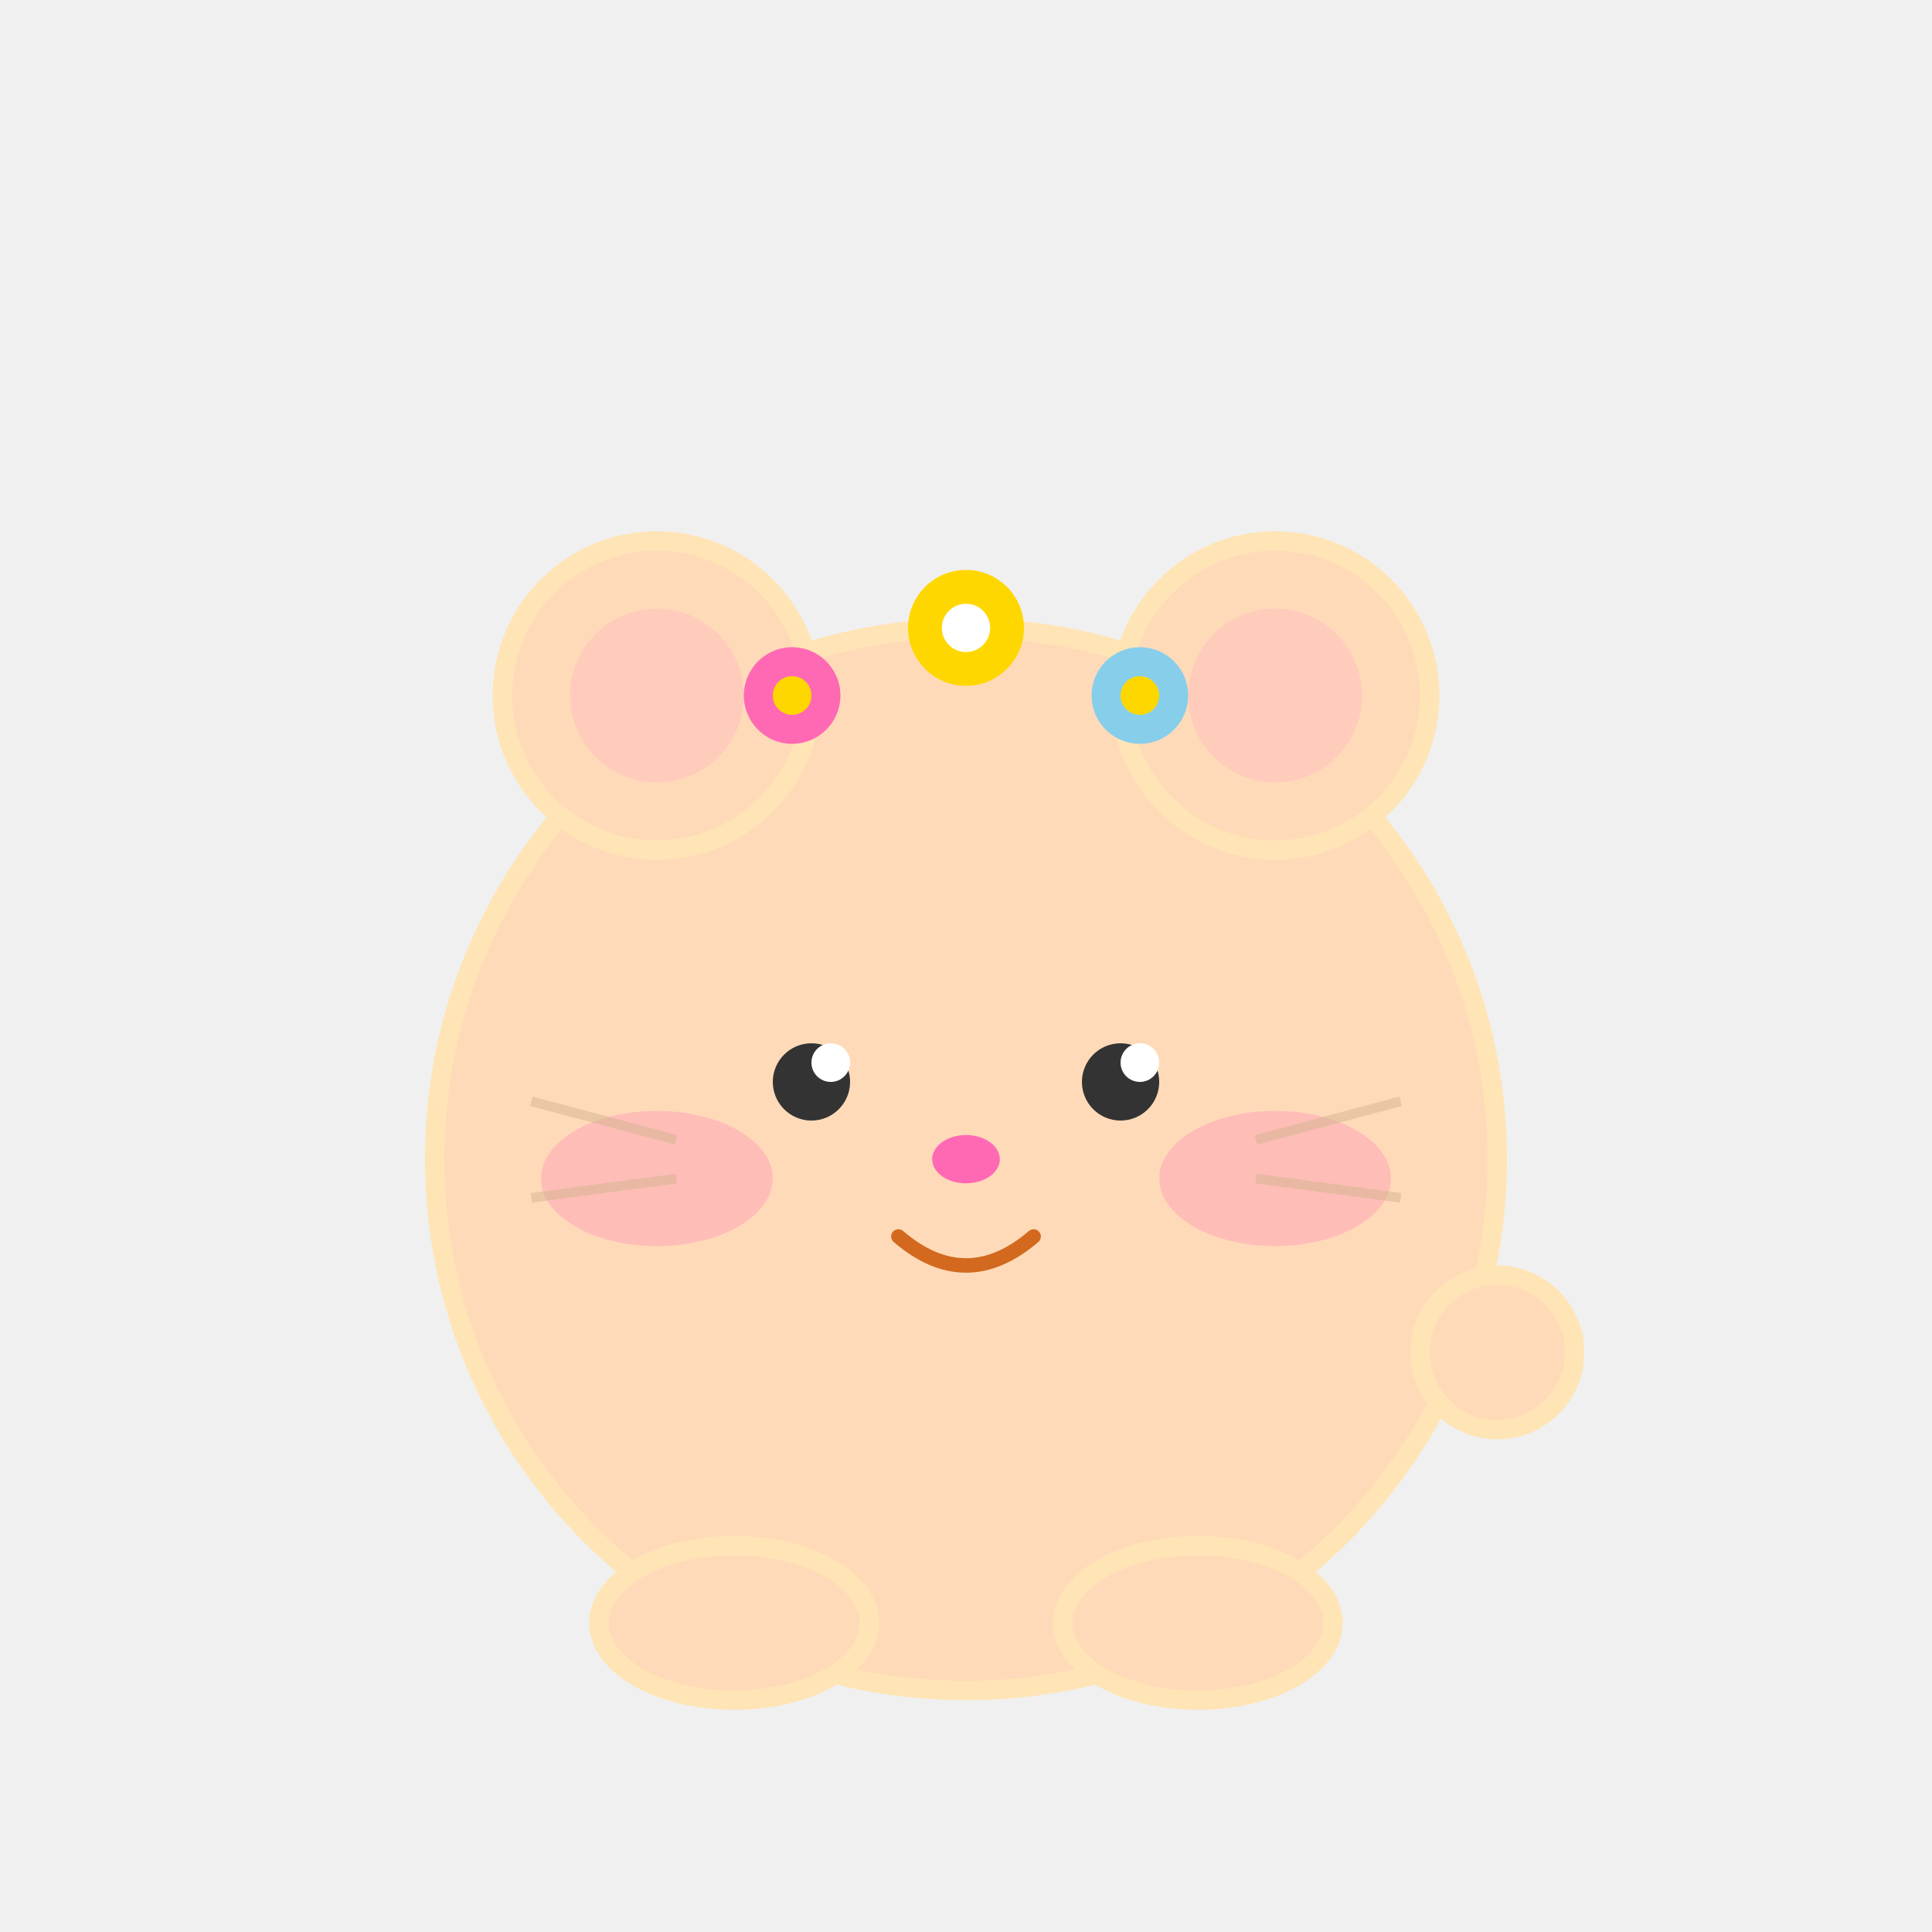
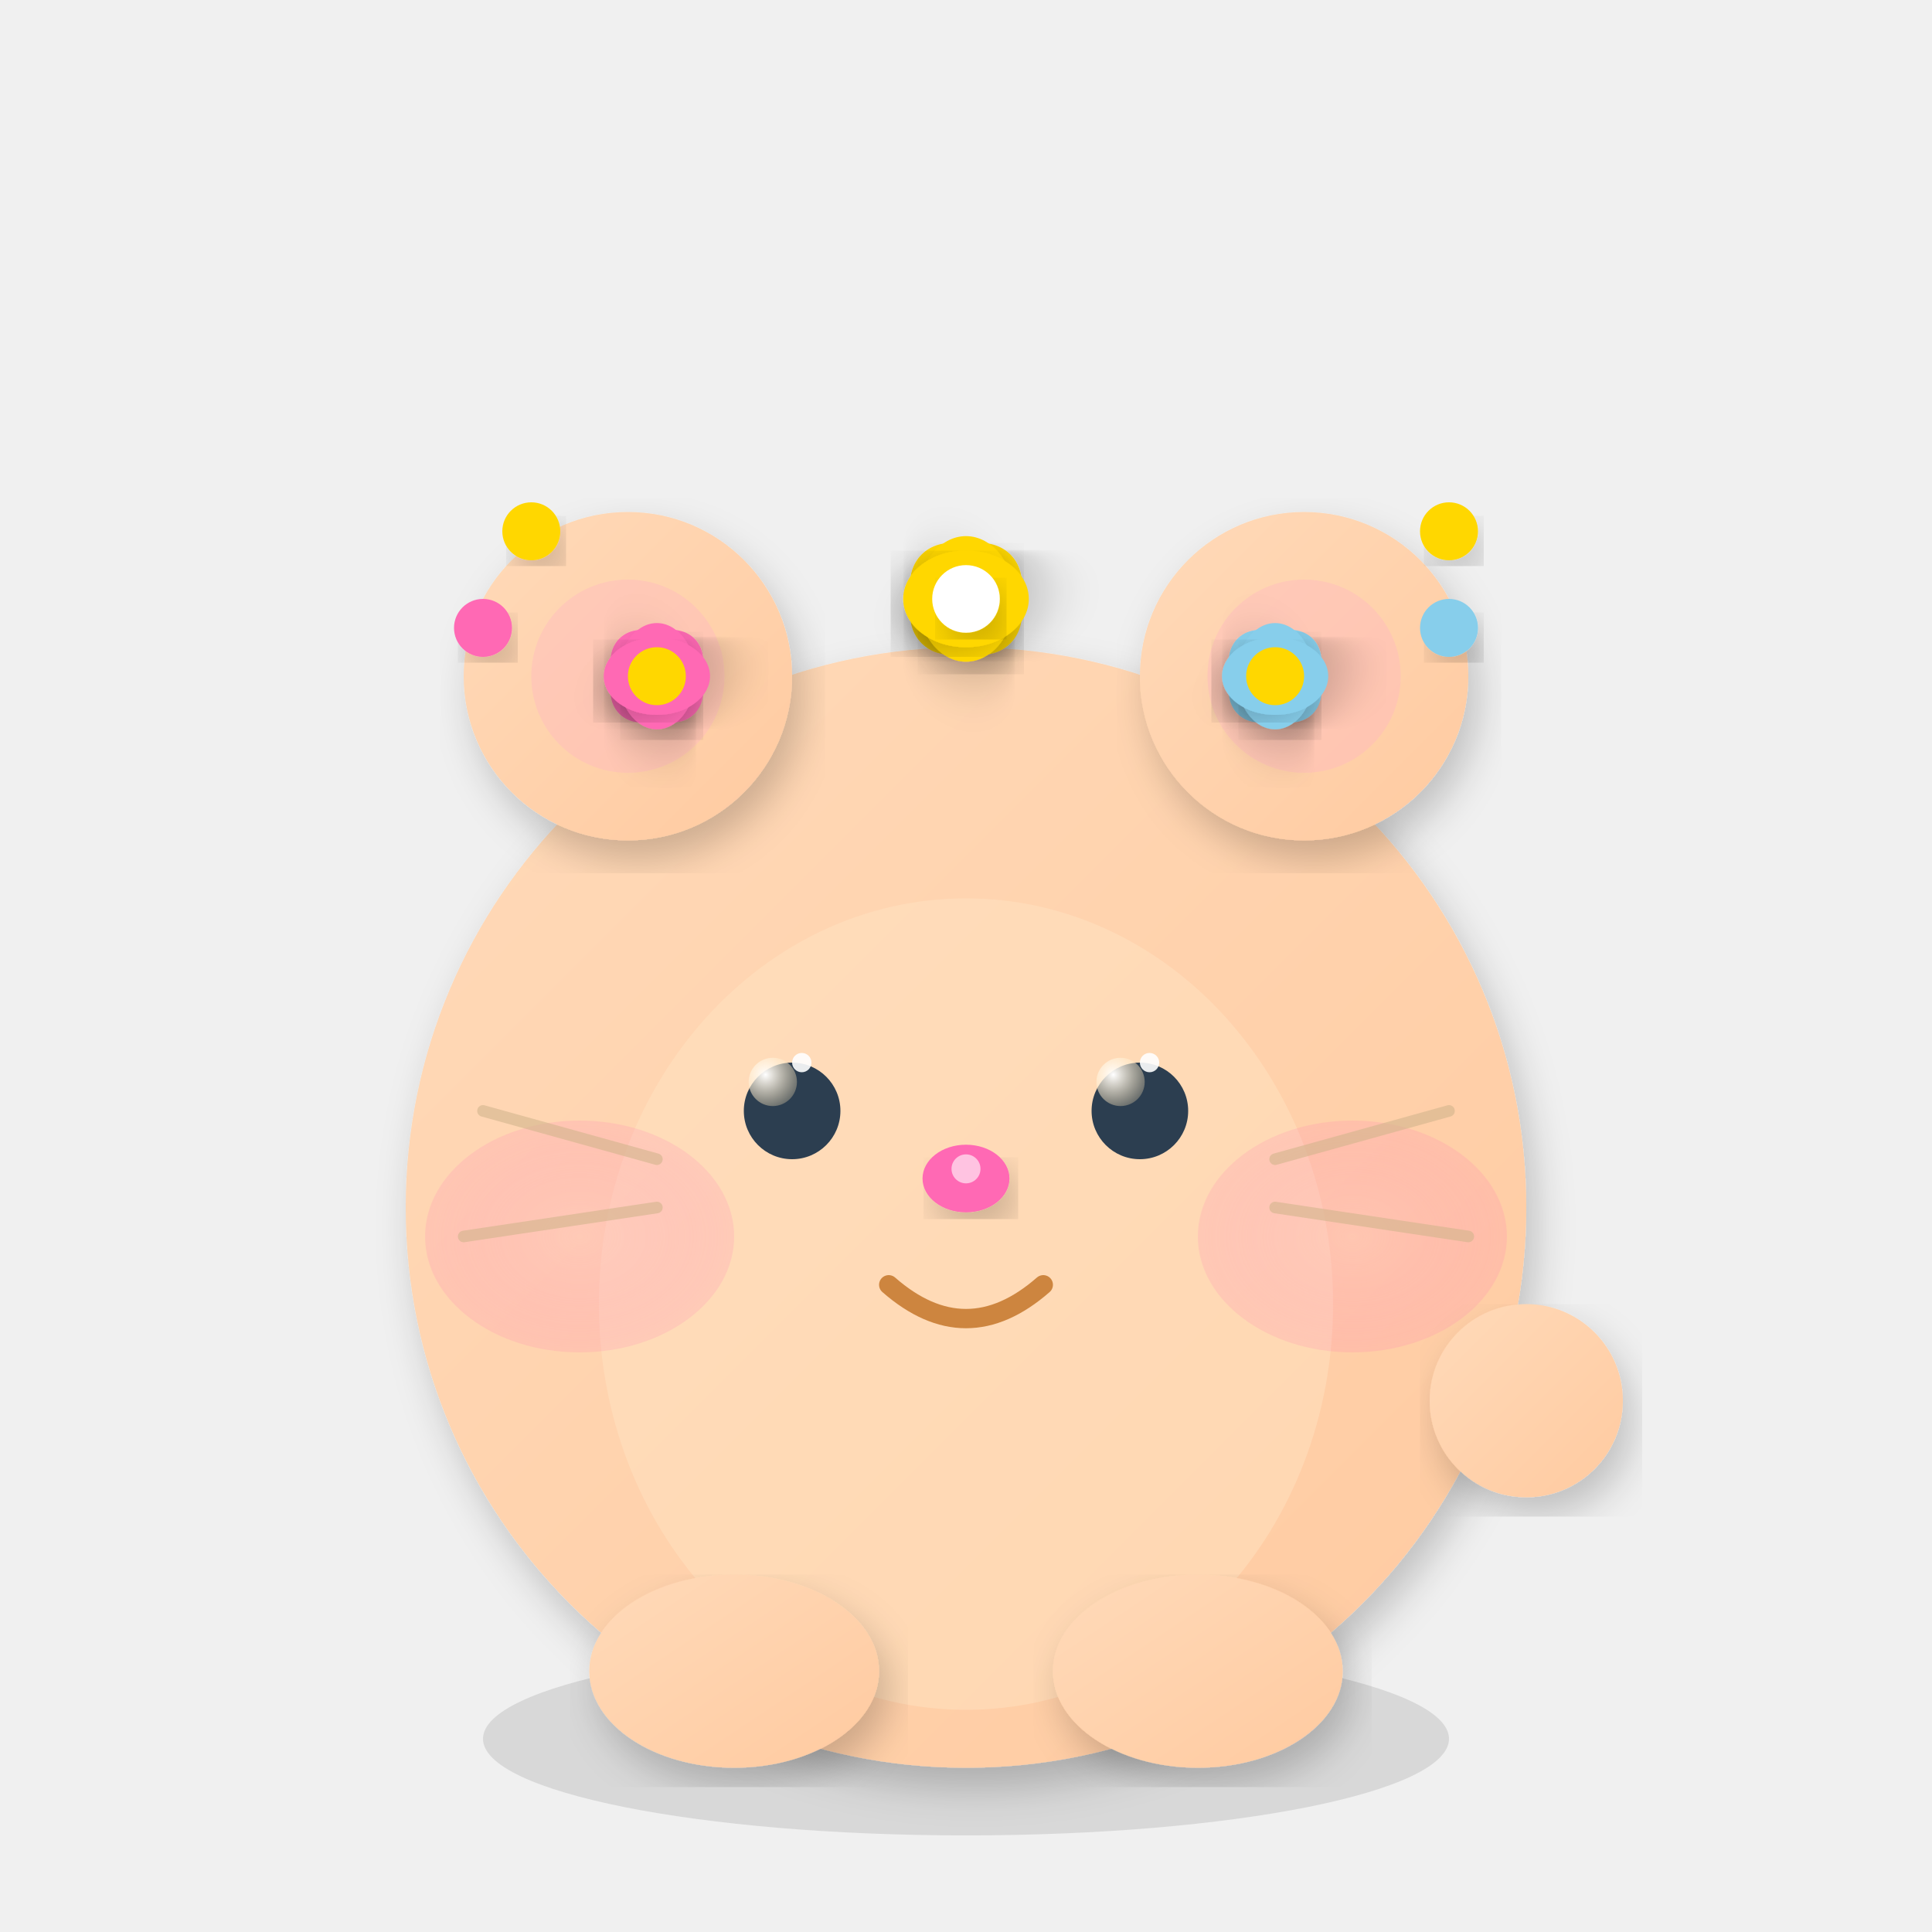
<svg xmlns="http://www.w3.org/2000/svg" viewBox="0 0 200 200">
+   <defs>
+     <linearGradient id="fh-body-grad" x1="0%" y1="0%" x2="100%" y2="100%">
+       <stop offset="0%" style="stop-color:#FFDAB9;stop-opacity:1" />
+       <stop offset="100%" style="stop-color:#FFCAA0;stop-opacity:1" />
+     </linearGradient>
+     <radialGradient id="fh-cheek-grad" cx="50%" cy="50%" r="50%">
+       <stop offset="0%" style="stop-color:#FFB6C1;stop-opacity:0.35" />
+       <stop offset="100%" style="stop-color:#FF69B4;stop-opacity:0.15" />
+     </radialGradient>
+     <radialGradient id="fh-eye-shine" cx="35%" cy="35%" r="70%">
+       <stop offset="0%" style="stop-color:#FFFFFF;stop-opacity:1" />
+       <stop offset="100%" style="stop-color:#FFE4B5;stop-opacity:0.3" />
+     </radialGradient>
+     <filter id="fh-shadow">
+       <feGaussianBlur in="SourceAlpha" stdDeviation="2" />
+       <feOffset dx="1" dy="2" result="offsetblur" />
+       <feComponentTransfer>
+         <feFuncA type="linear" slope="0.2" />
+       </feComponentTransfer>
+       <feMerge>
+         <feMergeNode />
+         <feMergeNode in="SourceGraphic" />
+       </feMerge>
+     </filter>
+   </defs>
  <style>
-     .body{fill:#FFDAB9;stroke:#FFE4B5;stroke-width:2}
-     .eye{fill:#333} .shine{fill:#FFF}
-     .blush{fill:#FF69B4;opacity:0.25}
+     @keyframes fh-cheek-puff {
+       0%, 100% { transform: scaleX(1); }
+       50% { transform: scaleX(1.1); }
+     }
+     @keyframes fh-flower-sway {
+       0%, 100% { transform: rotate(-3deg); }
+       50% { transform: rotate(3deg); }
+     }
+     @keyframes fh-petal-drift {
+       0% { transform: translateY(0px) translateX(0px) rotate(0deg); opacity: 1; }
+       100% { transform: translateY(-35px) translateX(12px) rotate(180deg); opacity: 0; }
+     }
+     .fh-cheeks { animation: fh-cheek-puff 2s ease-in-out infinite; }
+     .fh-flowers { animation: fh-flower-sway 2.5s ease-in-out infinite; }
+     .fh-petal { animation: fh-petal-drift 3s ease-in infinite; }
  </style>
-   <circle cx="100" cy="120" r="55" class="body" />
-   <circle cx="68" cy="72" r="16" class="body" />
-   <circle cx="68" cy="72" r="9" fill="#FFB6C1" opacity="0.4" />
-   <circle cx="132" cy="72" r="16" class="body" />
-   <circle cx="132" cy="72" r="9" fill="#FFB6C1" opacity="0.4" />
-   <ellipse cx="76" cy="168" rx="14" ry="8" class="body" />
-   <ellipse cx="124" cy="168" rx="14" ry="8" class="body" />
-   <circle cx="155" cy="140" r="8" class="body" />
-   <circle cx="84" cy="112" r="4" class="eye" />
-   <circle cx="116" cy="112" r="4" class="eye" />
-   <circle cx="86" cy="110" r="2" class="shine" />
-   <circle cx="118" cy="110" r="2" class="shine" />
-   <ellipse cx="68" cy="122" rx="12" ry="7" class="blush" />
-   <ellipse cx="132" cy="122" rx="12" ry="7" class="blush" />
-   <ellipse cx="100" cy="120" rx="3.5" ry="2.5" fill="#FF69B4" />
-   <line x1="70" y1="118" x2="55" y2="114" stroke="#D2B48C" stroke-width="1" opacity="0.5" />
-   <line x1="70" y1="122" x2="55" y2="124" stroke="#D2B48C" stroke-width="1" opacity="0.5" />
-   <line x1="130" y1="118" x2="145" y2="114" stroke="#D2B48C" stroke-width="1" opacity="0.5" />
-   <line x1="130" y1="122" x2="145" y2="124" stroke="#D2B48C" stroke-width="1" opacity="0.5" />
-   <path d="M93 128 Q100 134 107 128" stroke="#D2691E" stroke-width="1.5" fill="none" stroke-linecap="round" />
-   <circle cx="82" cy="72" r="5" fill="#FF69B4" />
-   <circle cx="82" cy="72" r="2" fill="#FFD700" />
-   <circle cx="100" cy="65" r="6" fill="#FFD700" />
-   <circle cx="100" cy="65" r="2.5" fill="#FFF" />
-   <circle cx="118" cy="72" r="5" fill="#87CEEB" />
-   <circle cx="118" cy="72" r="2" fill="#FFD700" />
+   <ellipse cx="100" cy="180" rx="50" ry="10" fill="#000" opacity="0.1" />
+   <ellipse cx="140" cy="60" r="3" fill="#FF69B4" class="fh-petal" style="animation-delay: 0s" />
+   <ellipse cx="60" cy="50" r="2.5" fill="#FFD700" class="fh-petal" style="animation-delay: 0.7s" />
+   <ellipse cx="120" cy="80" r="2.5" fill="#87CEEB" class="fh-petal" style="animation-delay: 1.4s" />
+   <ellipse cx="80" cy="70" r="3" fill="#FF69B4" class="fh-petal" style="animation-delay: 2.1s" />
+   <circle cx="100" cy="125" r="58" fill="url(#fh-body-grad)" filter="url(#fh-shadow)" />
+   <ellipse cx="100" cy="135" rx="38" ry="42" fill="#FFE4C4" opacity="0.45" />
+   <circle cx="65" cy="70" r="17" fill="url(#fh-body-grad)" filter="url(#fh-shadow)" />
+   <circle cx="135" cy="70" r="17" fill="url(#fh-body-grad)" filter="url(#fh-shadow)" />
+   <circle cx="65" cy="70" r="10" fill="#FFB6C1" opacity="0.4" />
+   <circle cx="135" cy="70" r="10" fill="#FFB6C1" opacity="0.4" />
+   <circle cx="158" cy="145" r="10" fill="url(#fh-body-grad)" filter="url(#fh-shadow)" />
+   <circle cx="82" cy="115" r="5" fill="#2C3E50" />
+   <circle cx="118" cy="115" r="5" fill="#2C3E50" />
+   <circle cx="80" cy="112" r="2.5" fill="url(#fh-eye-shine)" />
+   <circle cx="116" cy="112" r="2.5" fill="url(#fh-eye-shine)" />
+   <circle cx="83" cy="110" r="1" fill="#FFFFFF" opacity="0.9" />
+   <circle cx="119" cy="110" r="1" fill="#FFFFFF" opacity="0.9" />
+   <g class="fh-cheeks">
+     <ellipse cx="60" cy="128" rx="16" ry="12" fill="url(#fh-cheek-grad)" />
+     <ellipse cx="140" cy="128" rx="16" ry="12" fill="url(#fh-cheek-grad)" />
+   </g>
+   <ellipse cx="100" cy="122" rx="4.5" ry="3.5" fill="#FF69B4" filter="url(#fh-shadow)" />
+   <circle cx="100" cy="121" r="1.5" fill="#FFFFFF" opacity="0.6" />
+   <line x1="68" y1="120" x2="50" y2="115" stroke="#D2B48C" stroke-width="1.2" stroke-linecap="round" opacity="0.6" />
+   <line x1="68" y1="125" x2="48" y2="128" stroke="#D2B48C" stroke-width="1.2" stroke-linecap="round" opacity="0.6" />
+   <line x1="132" y1="120" x2="150" y2="115" stroke="#D2B48C" stroke-width="1.2" stroke-linecap="round" opacity="0.6" />
+   <line x1="132" y1="125" x2="152" y2="128" stroke="#D2B48C" stroke-width="1.2" stroke-linecap="round" opacity="0.6" />
+   <path d="M92 133 Q100 140 108 133" stroke="#CD853F" stroke-width="2" fill="none" stroke-linecap="round" />
+   <ellipse cx="76" cy="173" rx="15" ry="10" fill="url(#fh-body-grad)" filter="url(#fh-shadow)" />
+   <ellipse cx="124" cy="173" rx="15" ry="10" fill="url(#fh-body-grad)" filter="url(#fh-shadow)" />
+   <g class="fh-flowers">
+     <ellipse cx="68" cy="70" rx="5.5" ry="4" fill="#FF69B4" transform="rotate(-45 68 70)" filter="url(#fh-shadow)" />
+     <ellipse cx="68" cy="70" rx="5.5" ry="4" fill="#FF69B4" transform="rotate(45 68 70)" filter="url(#fh-shadow)" />
+     <ellipse cx="68" cy="70" rx="4" ry="5.5" fill="#FF69B4" transform="rotate(0 68 70)" filter="url(#fh-shadow)" />
+     <ellipse cx="68" cy="70" rx="4" ry="5.5" fill="#FF69B4" transform="rotate(90 68 70)" filter="url(#fh-shadow)" />
+     <circle cx="68" cy="70" r="3" fill="#FFD700" />
+     <ellipse cx="100" cy="62" rx="6.5" ry="5" fill="#FFD700" transform="rotate(-45 100 62)" filter="url(#fh-shadow)" />
+     <ellipse cx="100" cy="62" rx="6.5" ry="5" fill="#FFD700" transform="rotate(45 100 62)" filter="url(#fh-shadow)" />
+     <ellipse cx="100" cy="62" rx="5" ry="6.5" fill="#FFD700" transform="rotate(0 100 62)" filter="url(#fh-shadow)" />
+     <ellipse cx="100" cy="62" rx="5" ry="6.5" fill="#FFD700" transform="rotate(90 100 62)" filter="url(#fh-shadow)" />
+     <circle cx="100" cy="62" r="3.5" fill="#FFF" filter="url(#fh-shadow)" />
+     <ellipse cx="132" cy="70" rx="5.5" ry="4" fill="#87CEEB" transform="rotate(-45 132 70)" filter="url(#fh-shadow)" />
+     <ellipse cx="132" cy="70" rx="5.5" ry="4" fill="#87CEEB" transform="rotate(45 132 70)" filter="url(#fh-shadow)" />
+     <ellipse cx="132" cy="70" rx="4" ry="5.5" fill="#87CEEB" transform="rotate(0 132 70)" filter="url(#fh-shadow)" />
+     <ellipse cx="132" cy="70" rx="4" ry="5.5" fill="#87CEEB" transform="rotate(90 132 70)" filter="url(#fh-shadow)" />
+     <circle cx="132" cy="70" r="3" fill="#FFD700" />
+     <circle cx="50" cy="65" r="3" fill="#FF69B4" filter="url(#fh-shadow)" />
+     <circle cx="55" cy="55" r="3" fill="#FFD700" filter="url(#fh-shadow)" />
+     <circle cx="150" cy="55" r="3" fill="#FFD700" filter="url(#fh-shadow)" />
+     <circle cx="150" cy="65" r="3" fill="#87CEEB" filter="url(#fh-shadow)" />
+   </g>
</svg>
